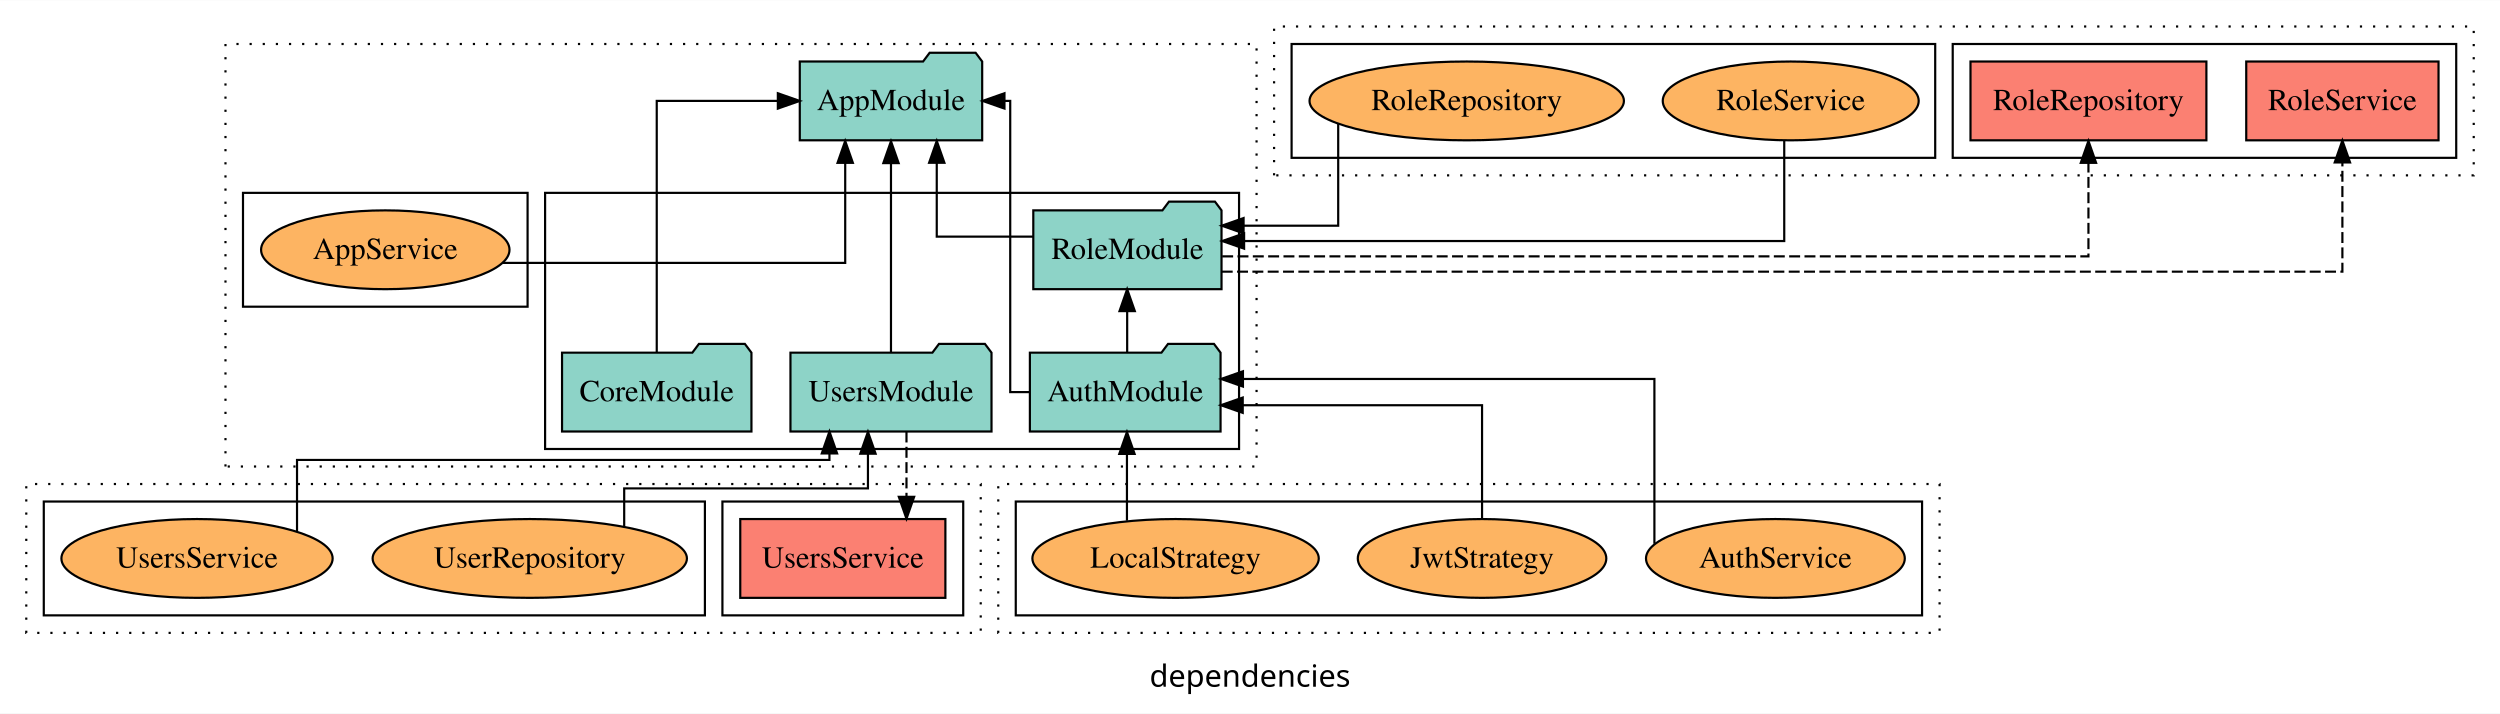
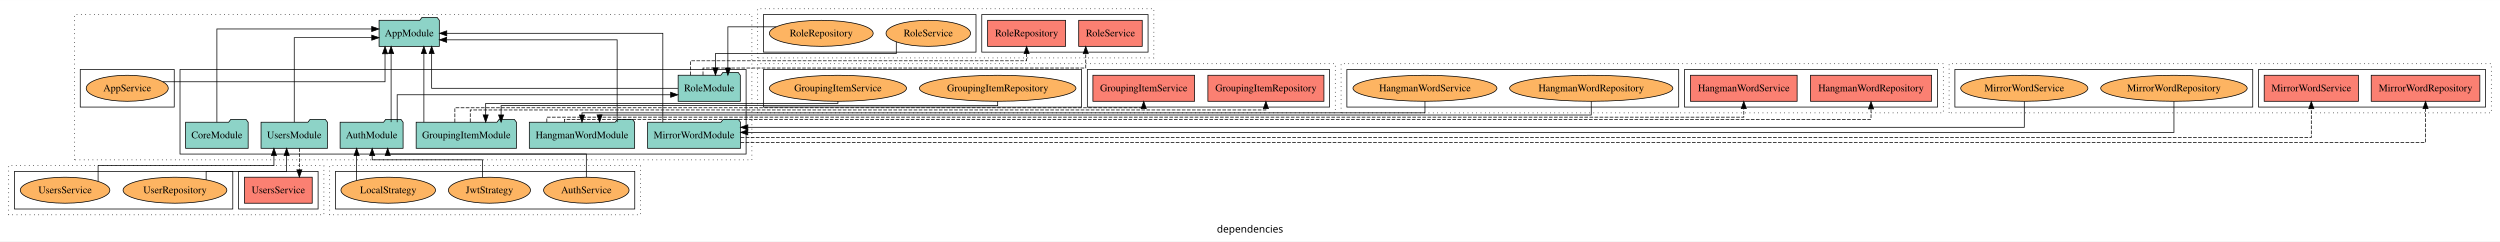
- <svg xmlns="http://www.w3.org/2000/svg" width="1142pt" height="326pt" viewBox="0.00 0.00 1142.00 325.80">
-   <g id="graph0" class="graph" transform="scale(1 1) rotate(0) translate(4 321.8)">
-     <polygon fill="white" stroke="transparent" points="-4,4 -4,-321.8 1138,-321.8 1138,4 -4,4" />
-     <text text-anchor="middle" x="567" y="-8.2" font-family="sans-serif" font-size="14.00">dependencies</text>
+ <svg xmlns="http://www.w3.org/2000/svg" width="3458pt" height="334pt" viewBox="0.00 0.00 3458.00 333.80">
+   <g id="graph0" class="graph" transform="scale(1 1) rotate(0) translate(4 329.8)">
+     <polygon fill="white" stroke="transparent" points="-4,4 -4,-329.8 3454,-329.8 3454,4 -4,4" />
+     <text text-anchor="middle" x="1725" y="-8.2" font-family="sans-serif" font-size="14.00">dependencies</text>
    <g id="clust1" class="cluster">
-       <polygon fill="none" stroke="black" stroke-dasharray="1,5" points="99,-108.8 99,-301.8 570,-301.8 570,-108.8 99,-108.8" />
+       <polygon fill="none" stroke="black" stroke-dasharray="1,5" points="99,-108.8 99,-309.8 1036,-309.8 1036,-108.8 99,-108.8" />
    </g>
    <g id="clust3" class="cluster">
-       <polygon fill="none" stroke="black" points="245,-116.8 245,-233.8 562,-233.8 562,-116.8 245,-116.8" />
+       <polygon fill="none" stroke="black" points="245,-116.8 245,-233.8 1028,-233.8 1028,-116.8 245,-116.8" />
    </g>
    <g id="clust6" class="cluster">
      <polygon fill="none" stroke="black" points="107,-181.8 107,-233.8 237,-233.8 237,-181.8 107,-181.8" />
    </g>
    <g id="clust7" class="cluster">
      <polygon fill="none" stroke="black" stroke-dasharray="1,5" points="452,-32.8 452,-100.8 882,-100.8 882,-32.8 452,-32.8" />
    </g>
    <g id="clust12" class="cluster">
      <polygon fill="none" stroke="black" points="460,-40.8 460,-92.8 874,-92.8 874,-40.8 460,-40.8" />
    </g>
    <g id="clust19" class="cluster">
-       <polygon fill="none" stroke="black" stroke-dasharray="1,5" points="578,-241.8 578,-309.8 1126,-309.8 1126,-241.8 578,-241.8" />
+       <polygon fill="none" stroke="black" stroke-dasharray="1,5" points="1044,-173.8 1044,-241.8 1843,-241.8 1843,-173.8 1044,-173.8" />
    </g>
    <g id="clust22" class="cluster">
-       <polygon fill="none" stroke="black" points="888,-249.8 888,-301.8 1118,-301.8 1118,-249.8 888,-249.8" />
+       <polygon fill="none" stroke="black" points="1500,-181.8 1500,-233.8 1835,-233.8 1835,-181.8 1500,-181.8" />
    </g>
    <g id="clust24" class="cluster">
-       <polygon fill="none" stroke="black" points="586,-249.8 586,-301.8 880,-301.8 880,-249.8 586,-249.8" />
+       <polygon fill="none" stroke="black" points="1052,-181.8 1052,-233.8 1492,-233.8 1492,-181.8 1052,-181.8" />
    </g>
    <g id="clust25" class="cluster">
+       <polygon fill="none" stroke="black" stroke-dasharray="1,5" points="1851,-173.8 1851,-241.8 2684,-241.8 2684,-173.8 1851,-173.8" />
+     </g>
+     <g id="clust28" class="cluster">
+       <polygon fill="none" stroke="black" points="2326,-181.8 2326,-233.8 2676,-233.8 2676,-181.8 2326,-181.8" />
+     </g>
+     <g id="clust30" class="cluster">
+       <polygon fill="none" stroke="black" points="1859,-181.8 1859,-233.8 2318,-233.8 2318,-181.8 1859,-181.8" />
+     </g>
+     <g id="clust31" class="cluster">
+       <polygon fill="none" stroke="black" stroke-dasharray="1,5" points="2692,-173.8 2692,-241.8 3442,-241.8 3442,-173.8 2692,-173.8" />
+     </g>
+     <g id="clust34" class="cluster">
+       <polygon fill="none" stroke="black" points="3120,-181.8 3120,-233.8 3434,-233.8 3434,-181.8 3120,-181.8" />
+     </g>
+     <g id="clust36" class="cluster">
+       <polygon fill="none" stroke="black" points="2700,-181.8 2700,-233.8 3112,-233.8 3112,-181.8 2700,-181.8" />
+     </g>
+     <g id="clust37" class="cluster">
+       <polygon fill="none" stroke="black" stroke-dasharray="1,5" points="1044,-249.8 1044,-317.8 1592,-317.8 1592,-249.8 1044,-249.8" />
+     </g>
+     <g id="clust40" class="cluster">
+       <polygon fill="none" stroke="black" points="1354,-257.8 1354,-309.8 1584,-309.8 1584,-257.8 1354,-257.8" />
+     </g>
+     <g id="clust42" class="cluster">
+       <polygon fill="none" stroke="black" points="1052,-257.8 1052,-309.8 1346,-309.8 1346,-257.8 1052,-257.8" />
+     </g>
+     <g id="clust43" class="cluster">
      <polygon fill="none" stroke="black" stroke-dasharray="1,5" points="8,-32.8 8,-100.8 444,-100.8 444,-32.8 8,-32.8" />
    </g>
-     <g id="clust28" class="cluster">
+     <g id="clust46" class="cluster">
      <polygon fill="none" stroke="black" points="326,-40.8 326,-92.8 436,-92.8 436,-40.8 326,-40.8" />
    </g>
-     <g id="clust30" class="cluster">
+     <g id="clust48" class="cluster">
      <polygon fill="none" stroke="black" points="16,-40.8 16,-92.8 318,-92.8 318,-40.8 16,-40.8" />
    </g>
    <g id="node1" class="node">
      <polygon fill="#8dd3c7" stroke="black" points="553.55,-160.8 550.55,-164.8 529.55,-164.8 526.55,-160.8 466.45,-160.8 466.45,-124.8 553.55,-124.8 553.55,-160.8" />
      <text text-anchor="middle" x="510" y="-138.6" font-family="Times,serif" font-size="14.00">AuthModule</text>
    </g>
-     <g id="node3" class="node">
-       <polygon fill="#8dd3c7" stroke="black" points="553.99,-225.8 550.99,-229.8 529.99,-229.8 526.99,-225.8 468.01,-225.8 468.01,-189.8 553.99,-189.8 553.99,-225.8" />
-       <text text-anchor="middle" x="511" y="-203.6" font-family="Times,serif" font-size="14.00">RoleModule</text>
-     </g>
-     <g id="edge9" class="edge">
-       <path fill="none" stroke="black" d="M510.89,-160.91C510.89,-160.91 510.89,-179.79 510.89,-179.79" />
-       <polygon fill="black" stroke="black" points="507.39,-179.79 510.89,-189.79 514.39,-179.79 507.39,-179.79" />
-     </g>
-     <g id="node5" class="node">
-       <polygon fill="#8dd3c7" stroke="black" points="444.66,-293.8 441.66,-297.8 420.66,-297.8 417.66,-293.8 361.34,-293.8 361.34,-257.8 444.66,-257.8 444.66,-293.8" />
-       <text text-anchor="middle" x="403" y="-271.6" font-family="Times,serif" font-size="14.00">AppModule</text>
+     <g id="node6" class="node">
+       <polygon fill="#8dd3c7" stroke="black" points="1019.99,-225.8 1016.99,-229.8 995.99,-229.8 992.99,-225.8 934.01,-225.8 934.01,-189.8 1019.99,-189.8 1019.99,-225.8" />
+       <text text-anchor="middle" x="977" y="-203.6" font-family="Times,serif" font-size="14.00">RoleModule</text>
+     </g>
+     <g id="edge24" class="edge">
+       <path fill="none" stroke="black" d="M545.37,-160.83C545.37,-177.2 545.37,-198.8 545.37,-198.8 545.37,-198.8 923.64,-198.8 923.64,-198.8" />
+       <polygon fill="black" stroke="black" points="923.64,-202.3 933.64,-198.8 923.64,-195.3 923.64,-202.3" />
+     </g>
+     <g id="node8" class="node">
+       <polygon fill="#8dd3c7" stroke="black" points="603.66,-301.8 600.66,-305.8 579.66,-305.8 576.66,-301.8 520.34,-301.8 520.34,-265.8 603.66,-265.8 603.66,-301.8" />
+       <text text-anchor="middle" x="562" y="-279.6" font-family="Times,serif" font-size="14.00">AppModule</text>
    </g>
    <g id="edge1" class="edge">
-       <path fill="none" stroke="black" d="M466.14,-142.8C460.96,-142.8 457.47,-142.8 457.47,-142.8 457.47,-142.8 457.47,-275.8 457.47,-275.8 457.47,-275.8 454.84,-275.8 454.84,-275.8" />
-       <polygon fill="black" stroke="black" points="454.84,-272.3 444.84,-275.8 454.84,-279.3 454.84,-272.3" />
+       <path fill="none" stroke="black" d="M536.97,-160.94C536.97,-160.94 536.97,-255.73 536.97,-255.73" />
+       <polygon fill="black" stroke="black" points="533.47,-255.72 536.97,-265.73 540.47,-255.73 533.47,-255.72" />
    </g>
    <g id="node2" class="node">
      <polygon fill="#8dd3c7" stroke="black" points="339.26,-160.8 336.26,-164.8 315.26,-164.8 312.26,-160.8 252.74,-160.8 252.74,-124.8 339.26,-124.8 339.26,-160.8" />
      <text text-anchor="middle" x="296" y="-138.6" font-family="Times,serif" font-size="14.00">CoreModule</text>
    </g>
    <g id="edge2" class="edge">
-       <path fill="none" stroke="black" d="M296,-161.01C296,-197.44 296,-275.8 296,-275.8 296,-275.8 351.32,-275.8 351.32,-275.8" />
-       <polygon fill="black" stroke="black" points="351.32,-279.3 361.32,-275.8 351.32,-272.3 351.32,-279.3" />
+       <path fill="none" stroke="black" d="M296,-160.83C296,-200.08 296,-289.8 296,-289.8 296,-289.8 510.14,-289.8 510.14,-289.8" />
+       <polygon fill="black" stroke="black" points="510.14,-293.3 520.14,-289.8 510.14,-286.3 510.14,-293.3" />
+     </g>
+     <g id="node3" class="node">
+       <polygon fill="#8dd3c7" stroke="black" points="710.36,-160.8 707.36,-164.8 686.36,-164.8 683.36,-160.8 571.64,-160.8 571.64,-124.8 710.36,-124.8 710.36,-160.8" />
+       <text text-anchor="middle" x="641" y="-138.6" font-family="Times,serif" font-size="14.00">GroupingItemModule</text>
    </g>
    <g id="edge3" class="edge">
-       <path fill="none" stroke="black" d="M467.97,-213.8C446.03,-213.8 423.91,-213.8 423.91,-213.8 423.91,-213.8 423.91,-247.53 423.91,-247.53" />
-       <polygon fill="black" stroke="black" points="420.41,-247.53 423.91,-257.53 427.41,-247.53 420.41,-247.53" />
-     </g>
-     <g id="node10" class="node">
-       <polygon fill="#fb8072" stroke="black" points="1003.88,-293.8 896.12,-293.8 896.12,-257.8 1003.88,-257.8 1003.88,-293.8" />
-       <text text-anchor="middle" x="950" y="-271.6" font-family="Times,serif" font-size="14.00">RoleRepository </text>
-     </g>
-     <g id="edge10" class="edge">
-       <path fill="none" stroke="black" stroke-dasharray="5,2" d="M554.29,-204.8C665.05,-204.8 950,-204.8 950,-204.8 950,-204.8 950,-247.52 950,-247.52" />
-       <polygon fill="black" stroke="black" points="946.5,-247.52 950,-257.52 953.5,-247.52 946.5,-247.52" />
-     </g>
-     <g id="node11" class="node">
-       <polygon fill="#fb8072" stroke="black" points="1109.92,-293.8 1022.08,-293.8 1022.08,-257.8 1109.92,-257.8 1109.92,-293.8" />
-       <text text-anchor="middle" x="1066" y="-271.6" font-family="Times,serif" font-size="14.00">RoleService </text>
-     </g>
-     <g id="edge11" class="edge">
-       <path fill="none" stroke="black" stroke-dasharray="5,2" d="M554.09,-197.8C684.49,-197.8 1066,-197.8 1066,-197.8 1066,-197.8 1066,-247.71 1066,-247.71" />
-       <polygon fill="black" stroke="black" points="1062.5,-247.71 1066,-257.71 1069.5,-247.71 1062.5,-247.71" />
+       <path fill="none" stroke="black" d="M582.32,-160.94C582.32,-160.94 582.32,-255.73 582.32,-255.73" />
+       <polygon fill="black" stroke="black" points="578.82,-255.72 582.32,-265.73 585.82,-255.73 578.82,-255.72" />
+     </g>
+     <g id="node13" class="node">
+       <polygon fill="#fb8072" stroke="black" points="1827.25,-225.8 1666.75,-225.8 1666.75,-189.8 1827.25,-189.8 1827.25,-225.8" />
+       <text text-anchor="middle" x="1747" y="-203.6" font-family="Times,serif" font-size="14.00">GroupingItemRepository </text>
+     </g>
+     <g id="edge12" class="edge">
+       <path fill="none" stroke="black" stroke-dasharray="5,2" d="M646.47,-161.12C646.47,-169.59 646.47,-177.8 646.47,-177.8 646.47,-177.8 1747,-177.8 1747,-177.8 1747,-177.8 1747,-179.66 1747,-179.66" />
+       <polygon fill="black" stroke="black" points="1743.5,-179.66 1747,-189.66 1750.5,-179.66 1743.5,-179.66" />
+     </g>
+     <g id="node14" class="node">
+       <polygon fill="#fb8072" stroke="black" points="1648.29,-225.8 1507.71,-225.8 1507.71,-189.8 1648.29,-189.8 1648.29,-225.8" />
+       <text text-anchor="middle" x="1578" y="-203.6" font-family="Times,serif" font-size="14.00">GroupingItemService </text>
+     </g>
+     <g id="edge13" class="edge">
+       <path fill="none" stroke="black" stroke-dasharray="5,2" d="M625.15,-160.91C625.15,-170.7 625.15,-180.8 625.15,-180.8 625.15,-180.8 1578,-180.8 1578,-180.8 1578,-180.8 1578,-181.68 1578,-181.68" />
+       <polygon fill="black" stroke="black" points="1574.5,-179.64 1578,-189.64 1581.5,-179.64 1574.5,-179.64" />
    </g>
    <g id="node4" class="node">
+       <polygon fill="#8dd3c7" stroke="black" points="873.85,-160.8 870.85,-164.8 849.85,-164.8 846.85,-160.8 728.15,-160.8 728.15,-124.8 873.85,-124.8 873.85,-160.8" />
+       <text text-anchor="middle" x="801" y="-138.6" font-family="Times,serif" font-size="14.00">HangmanWordModule</text>
+     </g>
+     <g id="edge4" class="edge">
+       <path fill="none" stroke="black" d="M849.62,-160.88C849.62,-197.03 849.62,-274.8 849.62,-274.8 849.62,-274.8 613.82,-274.8 613.82,-274.8" />
+       <polygon fill="black" stroke="black" points="613.82,-271.3 603.82,-274.8 613.82,-278.3 613.82,-271.3" />
+     </g>
+     <g id="node17" class="node">
+       <polygon fill="#fb8072" stroke="black" points="2667.74,-225.8 2500.26,-225.8 2500.26,-189.8 2667.74,-189.8 2667.74,-225.8" />
+       <text text-anchor="middle" x="2584" y="-203.6" font-family="Times,serif" font-size="14.00">HangmanWordRepository </text>
+     </g>
+     <g id="edge16" class="edge">
+       <path fill="none" stroke="black" stroke-dasharray="5,2" d="M776.69,-160.97C776.69,-163.25 776.69,-164.8 776.69,-164.8 776.69,-164.8 2584,-164.8 2584,-164.8 2584,-164.8 2584,-179.31 2584,-179.31" />
+       <polygon fill="black" stroke="black" points="2580.5,-179.31 2584,-189.31 2587.5,-179.31 2580.5,-179.31" />
+     </g>
+     <g id="node18" class="node">
+       <polygon fill="#fb8072" stroke="black" points="2481.78,-225.8 2334.22,-225.8 2334.22,-189.8 2481.78,-189.8 2481.78,-225.8" />
+       <text text-anchor="middle" x="2408" y="-203.6" font-family="Times,serif" font-size="14.00">HangmanWordService </text>
+     </g>
+     <g id="edge17" class="edge">
+       <path fill="none" stroke="black" stroke-dasharray="5,2" d="M752.38,-160.97C752.38,-164.85 752.38,-167.8 752.38,-167.8 752.38,-167.8 2408,-167.8 2408,-167.8 2408,-167.8 2408,-179.67 2408,-179.67" />
+       <polygon fill="black" stroke="black" points="2404.5,-179.67 2408,-189.67 2411.5,-179.67 2404.5,-179.67" />
+     </g>
+     <g id="node5" class="node">
+       <polygon fill="#8dd3c7" stroke="black" points="1020.24,-160.8 1017.24,-164.8 996.24,-164.8 993.24,-160.8 891.76,-160.8 891.76,-124.8 1020.24,-124.8 1020.24,-160.8" />
+       <text text-anchor="middle" x="956" y="-138.6" font-family="Times,serif" font-size="14.00">MirrorWordModule</text>
+     </g>
+     <g id="edge5" class="edge">
+       <path fill="none" stroke="black" d="M912.82,-160.94C912.82,-199.03 912.82,-283.8 912.82,-283.8 912.82,-283.8 613.97,-283.8 613.97,-283.8" />
+       <polygon fill="black" stroke="black" points="613.97,-280.3 603.97,-283.8 613.97,-287.3 613.97,-280.3" />
+     </g>
+     <g id="node21" class="node">
+       <polygon fill="#fb8072" stroke="black" points="3426.13,-225.8 3275.87,-225.8 3275.87,-189.8 3426.13,-189.8 3426.13,-225.8" />
+       <text text-anchor="middle" x="3351" y="-203.6" font-family="Times,serif" font-size="14.00">MirrorWordRepository </text>
+     </g>
+     <g id="edge20" class="edge">
+       <path fill="none" stroke="black" stroke-dasharray="5,2" d="M1020.37,-132.8C1401.99,-132.8 3351,-132.8 3351,-132.8 3351,-132.8 3351,-179.64 3351,-179.64" />
+       <polygon fill="black" stroke="black" points="3347.5,-179.64 3351,-189.64 3354.5,-179.64 3347.5,-179.64" />
+     </g>
+     <g id="node22" class="node">
+       <polygon fill="#fb8072" stroke="black" points="3258.17,-225.8 3127.83,-225.8 3127.83,-189.8 3258.17,-189.8 3258.17,-225.8" />
+       <text text-anchor="middle" x="3193" y="-203.6" font-family="Times,serif" font-size="14.00">MirrorWordService </text>
+     </g>
+     <g id="edge21" class="edge">
+       <path fill="none" stroke="black" stroke-dasharray="5,2" d="M1020.54,-139.8C1387.32,-139.8 3193,-139.8 3193,-139.8 3193,-139.8 3193,-179.58 3193,-179.58" />
+       <polygon fill="black" stroke="black" points="3189.5,-179.58 3193,-189.58 3196.5,-179.58 3189.5,-179.58" />
+     </g>
+     <g id="edge6" class="edge">
+       <path fill="none" stroke="black" d="M933.71,-207.8C833.3,-207.8 593.07,-207.8 593.07,-207.8 593.07,-207.8 593.07,-255.79 593.07,-255.79" />
+       <polygon fill="black" stroke="black" points="589.57,-255.79 593.07,-265.79 596.57,-255.79 589.57,-255.79" />
+     </g>
+     <g id="node25" class="node">
+       <polygon fill="#fb8072" stroke="black" points="1469.88,-301.8 1362.12,-301.8 1362.12,-265.8 1469.88,-265.8 1469.88,-301.8" />
+       <text text-anchor="middle" x="1416" y="-279.6" font-family="Times,serif" font-size="14.00">RoleRepository </text>
+     </g>
+     <g id="edge25" class="edge">
+       <path fill="none" stroke="black" stroke-dasharray="5,2" d="M951.2,-225.91C951.2,-235.7 951.2,-245.8 951.2,-245.8 951.2,-245.8 1416,-245.8 1416,-245.8 1416,-245.8 1416,-255.69 1416,-255.69" />
+       <polygon fill="black" stroke="black" points="1412.5,-255.69 1416,-265.69 1419.5,-255.69 1412.5,-255.69" />
+     </g>
+     <g id="node26" class="node">
+       <polygon fill="#fb8072" stroke="black" points="1575.92,-301.8 1488.08,-301.8 1488.08,-265.8 1575.92,-265.8 1575.92,-301.8" />
+       <text text-anchor="middle" x="1532" y="-279.6" font-family="Times,serif" font-size="14.00">RoleService </text>
+     </g>
+     <g id="edge26" class="edge">
+       <path fill="none" stroke="black" stroke-dasharray="5,2" d="M968.4,-226.01C968.4,-231.35 968.4,-235.8 968.4,-235.8 968.4,-235.8 1497.82,-235.8 1497.82,-235.8 1497.82,-235.8 1497.82,-255.65 1497.82,-255.65" />
+       <polygon fill="black" stroke="black" points="1494.32,-255.65 1497.82,-265.65 1501.32,-255.65 1494.32,-255.65" />
+     </g>
+     <g id="node7" class="node">
      <polygon fill="#8dd3c7" stroke="black" points="448.92,-160.8 445.92,-164.8 424.92,-164.8 421.92,-160.8 357.08,-160.8 357.08,-124.8 448.92,-124.8 448.92,-160.8" />
      <text text-anchor="middle" x="403" y="-138.6" font-family="Times,serif" font-size="14.00">UsersModule</text>
    </g>
-     <g id="edge4" class="edge">
-       <path fill="none" stroke="black" d="M403,-161.01C403,-161.01 403,-247.38 403,-247.38" />
-       <polygon fill="black" stroke="black" points="399.5,-247.38 403,-257.38 406.5,-247.38 399.5,-247.38" />
-     </g>
-     <g id="node14" class="node">
+     <g id="edge7" class="edge">
+       <path fill="none" stroke="black" d="M403,-161.01C403,-197.86 403,-277.8 403,-277.8 403,-277.8 510.22,-277.8 510.22,-277.8" />
+       <polygon fill="black" stroke="black" points="510.22,-281.3 520.22,-277.8 510.22,-274.3 510.22,-281.3" />
+     </g>
+     <g id="node29" class="node">
      <polygon fill="#fb8072" stroke="black" points="427.85,-84.8 334.15,-84.8 334.15,-48.8 427.85,-48.8 427.85,-84.8" />
      <text text-anchor="middle" x="381" y="-62.6" font-family="Times,serif" font-size="14.00">UsersService </text>
    </g>
-     <g id="edge14" class="edge">
+     <g id="edge29" class="edge">
      <path fill="none" stroke="black" stroke-dasharray="5,2" d="M410.08,-124.79C410.08,-124.79 410.08,-94.95 410.08,-94.95" />
      <polygon fill="black" stroke="black" points="413.58,-94.95 410.08,-84.95 406.58,-94.95 413.58,-94.95" />
    </g>
-     <g id="node6" class="node">
+     <g id="node9" class="node">
      <ellipse fill="#fdb462" stroke="black" cx="172" cy="-207.8" rx="56.74" ry="18" />
      <text text-anchor="middle" x="172" y="-203.6" font-family="Times,serif" font-size="14.00">AppService</text>
    </g>
-     <g id="edge5" class="edge">
-       <path fill="none" stroke="black" d="M225.56,-201.8C287.8,-201.8 382.09,-201.8 382.09,-201.8 382.09,-201.8 382.09,-247.51 382.09,-247.51" />
-       <polygon fill="black" stroke="black" points="378.59,-247.51 382.09,-257.51 385.59,-247.51 378.59,-247.51" />
-     </g>
-     <g id="node7" class="node">
+     <g id="edge8" class="edge">
+       <path fill="none" stroke="black" d="M221.21,-216.8C319.02,-216.8 528.57,-216.8 528.57,-216.8 528.57,-216.8 528.57,-255.49 528.57,-255.49" />
+       <polygon fill="black" stroke="black" points="525.07,-255.49 528.57,-265.49 532.07,-255.49 525.07,-255.49" />
+     </g>
+     <g id="node10" class="node">
      <ellipse fill="#fdb462" stroke="black" cx="807" cy="-66.8" rx="59.11" ry="18" />
      <text text-anchor="middle" x="807" y="-62.6" font-family="Times,serif" font-size="14.00">AuthService</text>
    </g>
-     <g id="edge6" class="edge">
-       <path fill="none" stroke="black" d="M751.73,-73.51C751.73,-93.09 751.73,-148.8 751.73,-148.8 751.73,-148.8 563.78,-148.8 563.78,-148.8" />
-       <polygon fill="black" stroke="black" points="563.78,-145.3 553.78,-148.8 563.78,-152.3 563.78,-145.3" />
-     </g>
-     <g id="node8" class="node">
+     <g id="edge9" class="edge">
+       <path fill="none" stroke="black" d="M807,-84.85C807,-99.17 807,-116.8 807,-116.8 807,-116.8 532.28,-116.8 532.28,-116.8 532.28,-116.8 532.28,-117.59 532.28,-117.59" />
+       <polygon fill="black" stroke="black" points="528.78,-114.74 532.28,-124.74 535.78,-114.74 528.78,-114.74" />
+     </g>
+     <g id="node11" class="node">
      <ellipse fill="#fdb462" stroke="black" cx="673" cy="-66.8" rx="56.76" ry="18" />
      <text text-anchor="middle" x="673" y="-62.6" font-family="Times,serif" font-size="14.00">JwtStrategy</text>
    </g>
-     <g id="edge7" class="edge">
-       <path fill="none" stroke="black" d="M673,-84.83C673,-105.57 673,-136.8 673,-136.8 673,-136.8 563.68,-136.8 563.68,-136.8" />
-       <polygon fill="black" stroke="black" points="563.68,-133.3 553.68,-136.8 563.68,-140.3 563.68,-133.3" />
-     </g>
-     <g id="node9" class="node">
+     <g id="edge10" class="edge">
+       <path fill="none" stroke="black" d="M663.4,-84.86C663.4,-96.24 663.4,-108.8 663.4,-108.8 663.4,-108.8 510.79,-108.8 510.79,-108.8 510.79,-108.8 510.79,-114.61 510.79,-114.61" />
+       <polygon fill="black" stroke="black" points="507.29,-114.61 510.79,-124.61 514.29,-114.61 507.29,-114.61" />
+     </g>
+     <g id="node12" class="node">
      <ellipse fill="#fdb462" stroke="black" cx="533" cy="-66.8" rx="65.41" ry="18" />
      <text text-anchor="middle" x="533" y="-62.6" font-family="Times,serif" font-size="14.00">LocalStrategy</text>
    </g>
-     <g id="edge8" class="edge">
-       <path fill="none" stroke="black" d="M510.79,-84.05C510.79,-84.05 510.79,-114.56 510.79,-114.56" />
-       <polygon fill="black" stroke="black" points="507.29,-114.56 510.79,-124.56 514.29,-114.56 507.29,-114.56" />
-     </g>
-     <g id="node12" class="node">
-       <ellipse fill="#fdb462" stroke="black" cx="666" cy="-275.8" rx="71.81" ry="18" />
-       <text text-anchor="middle" x="666" y="-271.6" font-family="Times,serif" font-size="14.00">RoleRepository</text>
-     </g>
-     <g id="edge12" class="edge">
-       <path fill="none" stroke="black" d="M607.29,-265.35C607.29,-248.89 607.29,-218.8 607.29,-218.8 607.29,-218.8 564.07,-218.8 564.07,-218.8" />
-       <polygon fill="black" stroke="black" points="564.07,-215.3 554.07,-218.8 564.07,-222.3 564.07,-215.3" />
-     </g>
-     <g id="node13" class="node">
-       <ellipse fill="#fdb462" stroke="black" cx="814" cy="-275.8" rx="58.46" ry="18" />
-       <text text-anchor="middle" x="814" y="-271.6" font-family="Times,serif" font-size="14.00">RoleService</text>
-     </g>
-     <g id="edge13" class="edge">
-       <path fill="none" stroke="black" d="M811.04,-257.63C811.04,-238.71 811.04,-211.8 811.04,-211.8 811.04,-211.8 564.31,-211.8 564.31,-211.8" />
-       <polygon fill="black" stroke="black" points="564.31,-208.3 554.31,-211.8 564.31,-215.3 564.31,-208.3" />
+     <g id="edge11" class="edge">
+       <path fill="none" stroke="black" d="M489.29,-80.39C489.29,-80.39 489.29,-114.76 489.29,-114.76" />
+       <polygon fill="black" stroke="black" points="485.79,-114.76 489.29,-124.76 492.79,-114.76 485.79,-114.76" />
    </g>
    <g id="node15" class="node">
+       <ellipse fill="#fdb462" stroke="black" cx="1376" cy="-207.8" rx="108.25" ry="18" />
+       <text text-anchor="middle" x="1376" y="-203.6" font-family="Times,serif" font-size="14.00">GroupingItemRepository</text>
+     </g>
+     <g id="edge14" class="edge">
+       <path fill="none" stroke="black" d="M1376,-189.61C1376,-186.26 1376,-183.8 1376,-183.8 1376,-183.8 689.11,-183.8 689.11,-183.8 689.11,-183.8 689.11,-170.9 689.11,-170.9" />
+       <polygon fill="black" stroke="black" points="692.61,-170.9 689.11,-160.9 685.61,-170.9 692.61,-170.9" />
+     </g>
+     <g id="node16" class="node">
+       <ellipse fill="#fdb462" stroke="black" cx="1155" cy="-207.8" rx="94.9" ry="18" />
+       <text text-anchor="middle" x="1155" y="-203.6" font-family="Times,serif" font-size="14.00">GroupingItemService</text>
+     </g>
+     <g id="edge15" class="edge">
+       <path fill="none" stroke="black" d="M1155,-189.72C1155,-187.95 1155,-186.8 1155,-186.8 1155,-186.8 667.79,-186.8 667.79,-186.8 667.79,-186.8 667.79,-170.95 667.79,-170.95" />
+       <polygon fill="black" stroke="black" points="671.29,-170.95 667.79,-160.95 664.29,-170.95 671.29,-170.95" />
+     </g>
+     <g id="node19" class="node">
+       <ellipse fill="#fdb462" stroke="black" cx="2197" cy="-207.8" rx="112.89" ry="18" />
+       <text text-anchor="middle" x="2197" y="-203.6" font-family="Times,serif" font-size="14.00">HangmanWordRepository</text>
+     </g>
+     <g id="edge18" class="edge">
+       <path fill="none" stroke="black" d="M2197,-189.73C2197,-180.34 2197,-170.8 2197,-170.8 2197,-170.8 825.31,-170.8 825.31,-170.8 825.31,-170.8 825.31,-169.82 825.31,-169.82" />
+       <polygon fill="black" stroke="black" points="828.81,-171.01 825.31,-161.01 821.81,-171.01 828.81,-171.01" />
+     </g>
+     <g id="node20" class="node">
+       <ellipse fill="#fdb462" stroke="black" cx="1967" cy="-207.8" rx="99.54" ry="18" />
+       <text text-anchor="middle" x="1967" y="-203.6" font-family="Times,serif" font-size="14.00">HangmanWordService</text>
+     </g>
+     <g id="edge19" class="edge">
+       <path fill="none" stroke="black" d="M1967,-189.61C1967,-181.52 1967,-173.8 1967,-173.8 1967,-173.8 801,-173.8 801,-173.8 801,-173.8 801,-170.83 801,-170.83" />
+       <polygon fill="black" stroke="black" points="804.5,-170.83 801,-160.83 797.5,-170.83 804.5,-170.83" />
+     </g>
+     <g id="node23" class="node">
+       <ellipse fill="#fdb462" stroke="black" cx="3003" cy="-207.8" rx="101.29" ry="18" />
+       <text text-anchor="middle" x="3003" y="-203.6" font-family="Times,serif" font-size="14.00">MirrorWordRepository</text>
+     </g>
+     <g id="edge22" class="edge">
+       <path fill="none" stroke="black" d="M3003,-189.5C3003,-171.53 3003,-146.8 3003,-146.8 3003,-146.8 1030.36,-146.8 1030.36,-146.8" />
+       <polygon fill="black" stroke="black" points="1030.36,-143.3 1020.36,-146.8 1030.36,-150.3 1030.36,-143.3" />
+     </g>
+     <g id="node24" class="node">
+       <ellipse fill="#fdb462" stroke="black" cx="2796" cy="-207.8" rx="87.94" ry="18" />
+       <text text-anchor="middle" x="2796" y="-203.6" font-family="Times,serif" font-size="14.00">MirrorWordService</text>
+     </g>
+     <g id="edge23" class="edge">
+       <path fill="none" stroke="black" d="M2796,-189.52C2796,-173.85 2796,-153.8 2796,-153.8 2796,-153.8 1030.41,-153.8 1030.41,-153.8" />
+       <polygon fill="black" stroke="black" points="1030.41,-150.3 1020.41,-153.8 1030.41,-157.3 1030.41,-150.3" />
+     </g>
+     <g id="node27" class="node">
+       <ellipse fill="#fdb462" stroke="black" cx="1132" cy="-283.8" rx="71.81" ry="18" />
+       <text text-anchor="middle" x="1132" y="-279.6" font-family="Times,serif" font-size="14.00">RoleRepository</text>
+     </g>
+     <g id="edge27" class="edge">
+       <path fill="none" stroke="black" d="M1069.67,-292.8C1036.63,-292.8 1002.8,-292.8 1002.8,-292.8 1002.8,-292.8 1002.8,-235.83 1002.8,-235.83" />
+       <polygon fill="black" stroke="black" points="1006.3,-235.83 1002.8,-225.83 999.3,-235.83 1006.3,-235.83" />
+     </g>
+     <g id="node28" class="node">
+       <ellipse fill="#fdb462" stroke="black" cx="1280" cy="-283.8" rx="58.46" ry="18" />
+       <text text-anchor="middle" x="1280" y="-279.6" font-family="Times,serif" font-size="14.00">RoleService</text>
+     </g>
+     <g id="edge28" class="edge">
+       <path fill="none" stroke="black" d="M1235.74,-272.09C1235.74,-264.41 1235.74,-255.8 1235.74,-255.8 1235.74,-255.8 985.6,-255.8 985.6,-255.8 985.6,-255.8 985.6,-235.95 985.6,-235.95" />
+       <polygon fill="black" stroke="black" points="989.1,-235.95 985.6,-225.95 982.1,-235.95 989.1,-235.95" />
+     </g>
+     <g id="node30" class="node">
      <ellipse fill="#fdb462" stroke="black" cx="238" cy="-66.8" rx="71.79" ry="18" />
      <text text-anchor="middle" x="238" y="-62.6" font-family="Times,serif" font-size="14.00">UserRepository</text>
    </g>
-     <g id="edge15" class="edge">
-       <path fill="none" stroke="black" d="M281.13,-81.3C281.13,-89.77 281.13,-98.8 281.13,-98.8 281.13,-98.8 392.48,-98.8 392.48,-98.8 392.48,-98.8 392.48,-114.65 392.48,-114.65" />
-       <polygon fill="black" stroke="black" points="388.98,-114.65 392.48,-124.65 395.98,-114.65 388.98,-114.65" />
-     </g>
-     <g id="node16" class="node">
+     <g id="edge30" class="edge">
+       <path fill="none" stroke="black" d="M281.13,-81.32C281.13,-87.28 281.13,-92.8 281.13,-92.8 281.13,-92.8 392.48,-92.8 392.48,-92.8 392.48,-92.8 392.48,-114.75 392.48,-114.75" />
+       <polygon fill="black" stroke="black" points="388.98,-114.75 392.48,-124.75 395.98,-114.75 388.98,-114.75" />
+     </g>
+     <g id="node31" class="node">
      <ellipse fill="#fdb462" stroke="black" cx="86" cy="-66.8" rx="61.95" ry="18" />
      <text text-anchor="middle" x="86" y="-62.6" font-family="Times,serif" font-size="14.00">UsersService</text>
    </g>
-     <g id="edge16" class="edge">
-       <path fill="none" stroke="black" d="M131.68,-79.1C131.68,-92.42 131.68,-111.8 131.68,-111.8 131.68,-111.8 374.89,-111.8 374.89,-111.8 374.89,-111.8 374.89,-114.77 374.89,-114.77" />
-       <polygon fill="black" stroke="black" points="371.39,-114.77 374.89,-124.77 378.39,-114.77 371.39,-114.77" />
+     <g id="edge31" class="edge">
+       <path fill="none" stroke="black" d="M131.68,-79.07C131.68,-88.81 131.68,-100.8 131.68,-100.8 131.68,-100.8 374.89,-100.8 374.89,-100.8 374.89,-100.8 374.89,-114.74 374.89,-114.74" />
+       <polygon fill="black" stroke="black" points="371.39,-114.74 374.89,-124.74 378.39,-114.74 371.39,-114.74" />
    </g>
  </g>
</svg>
